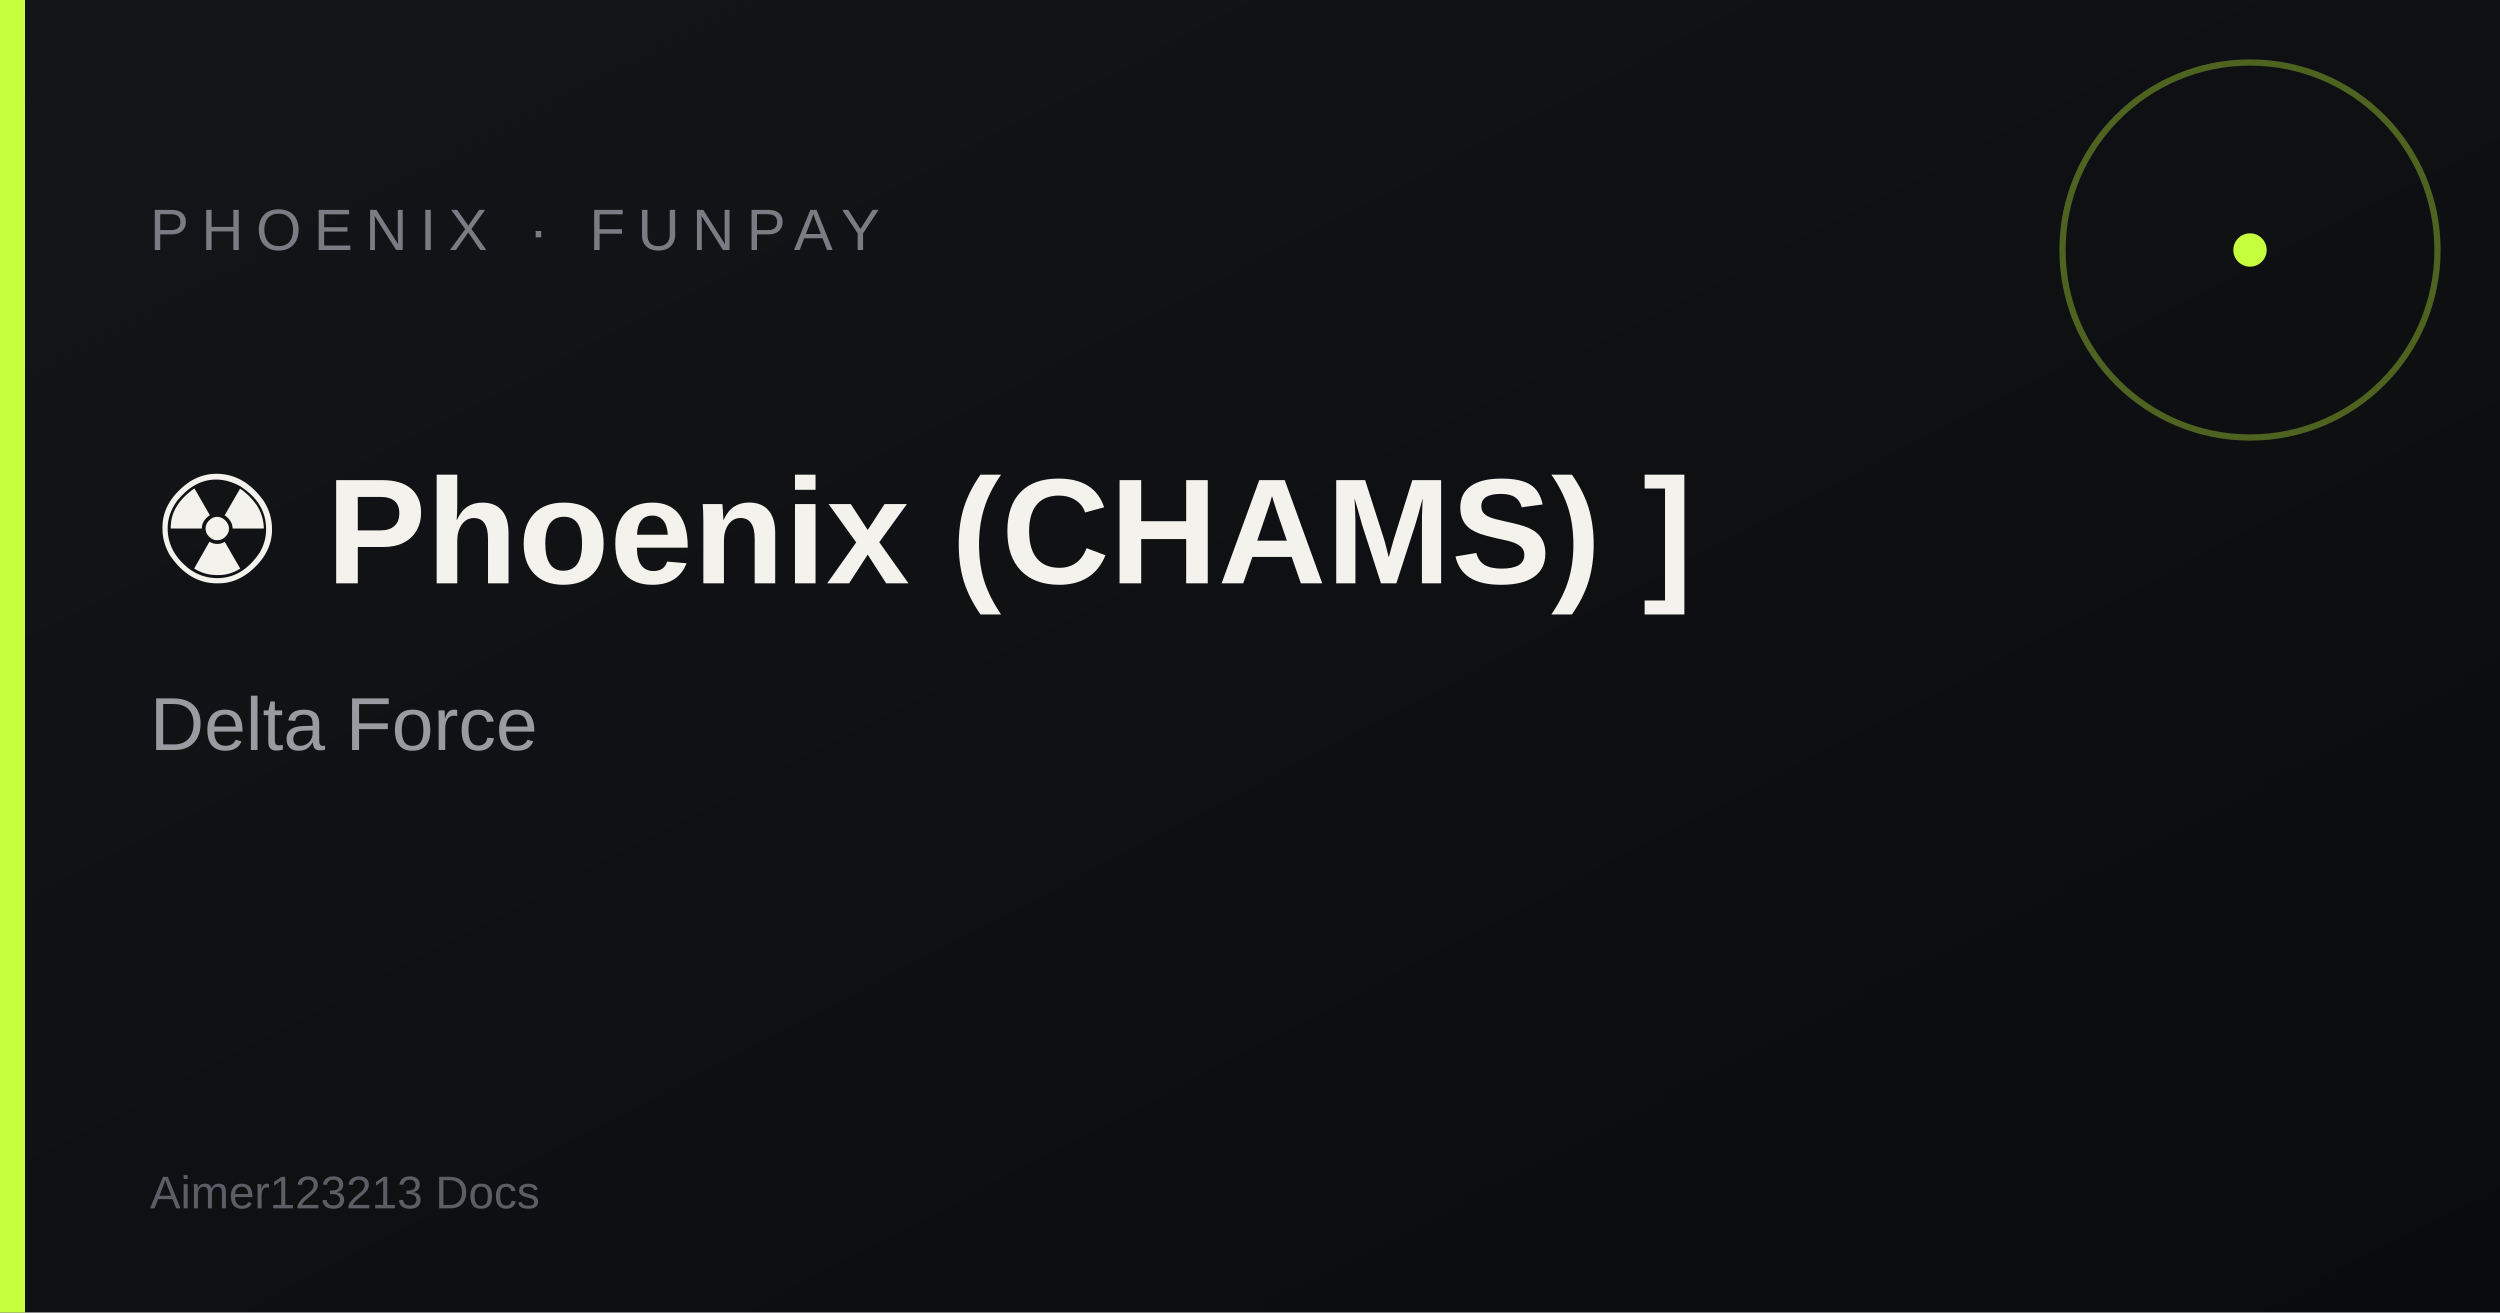
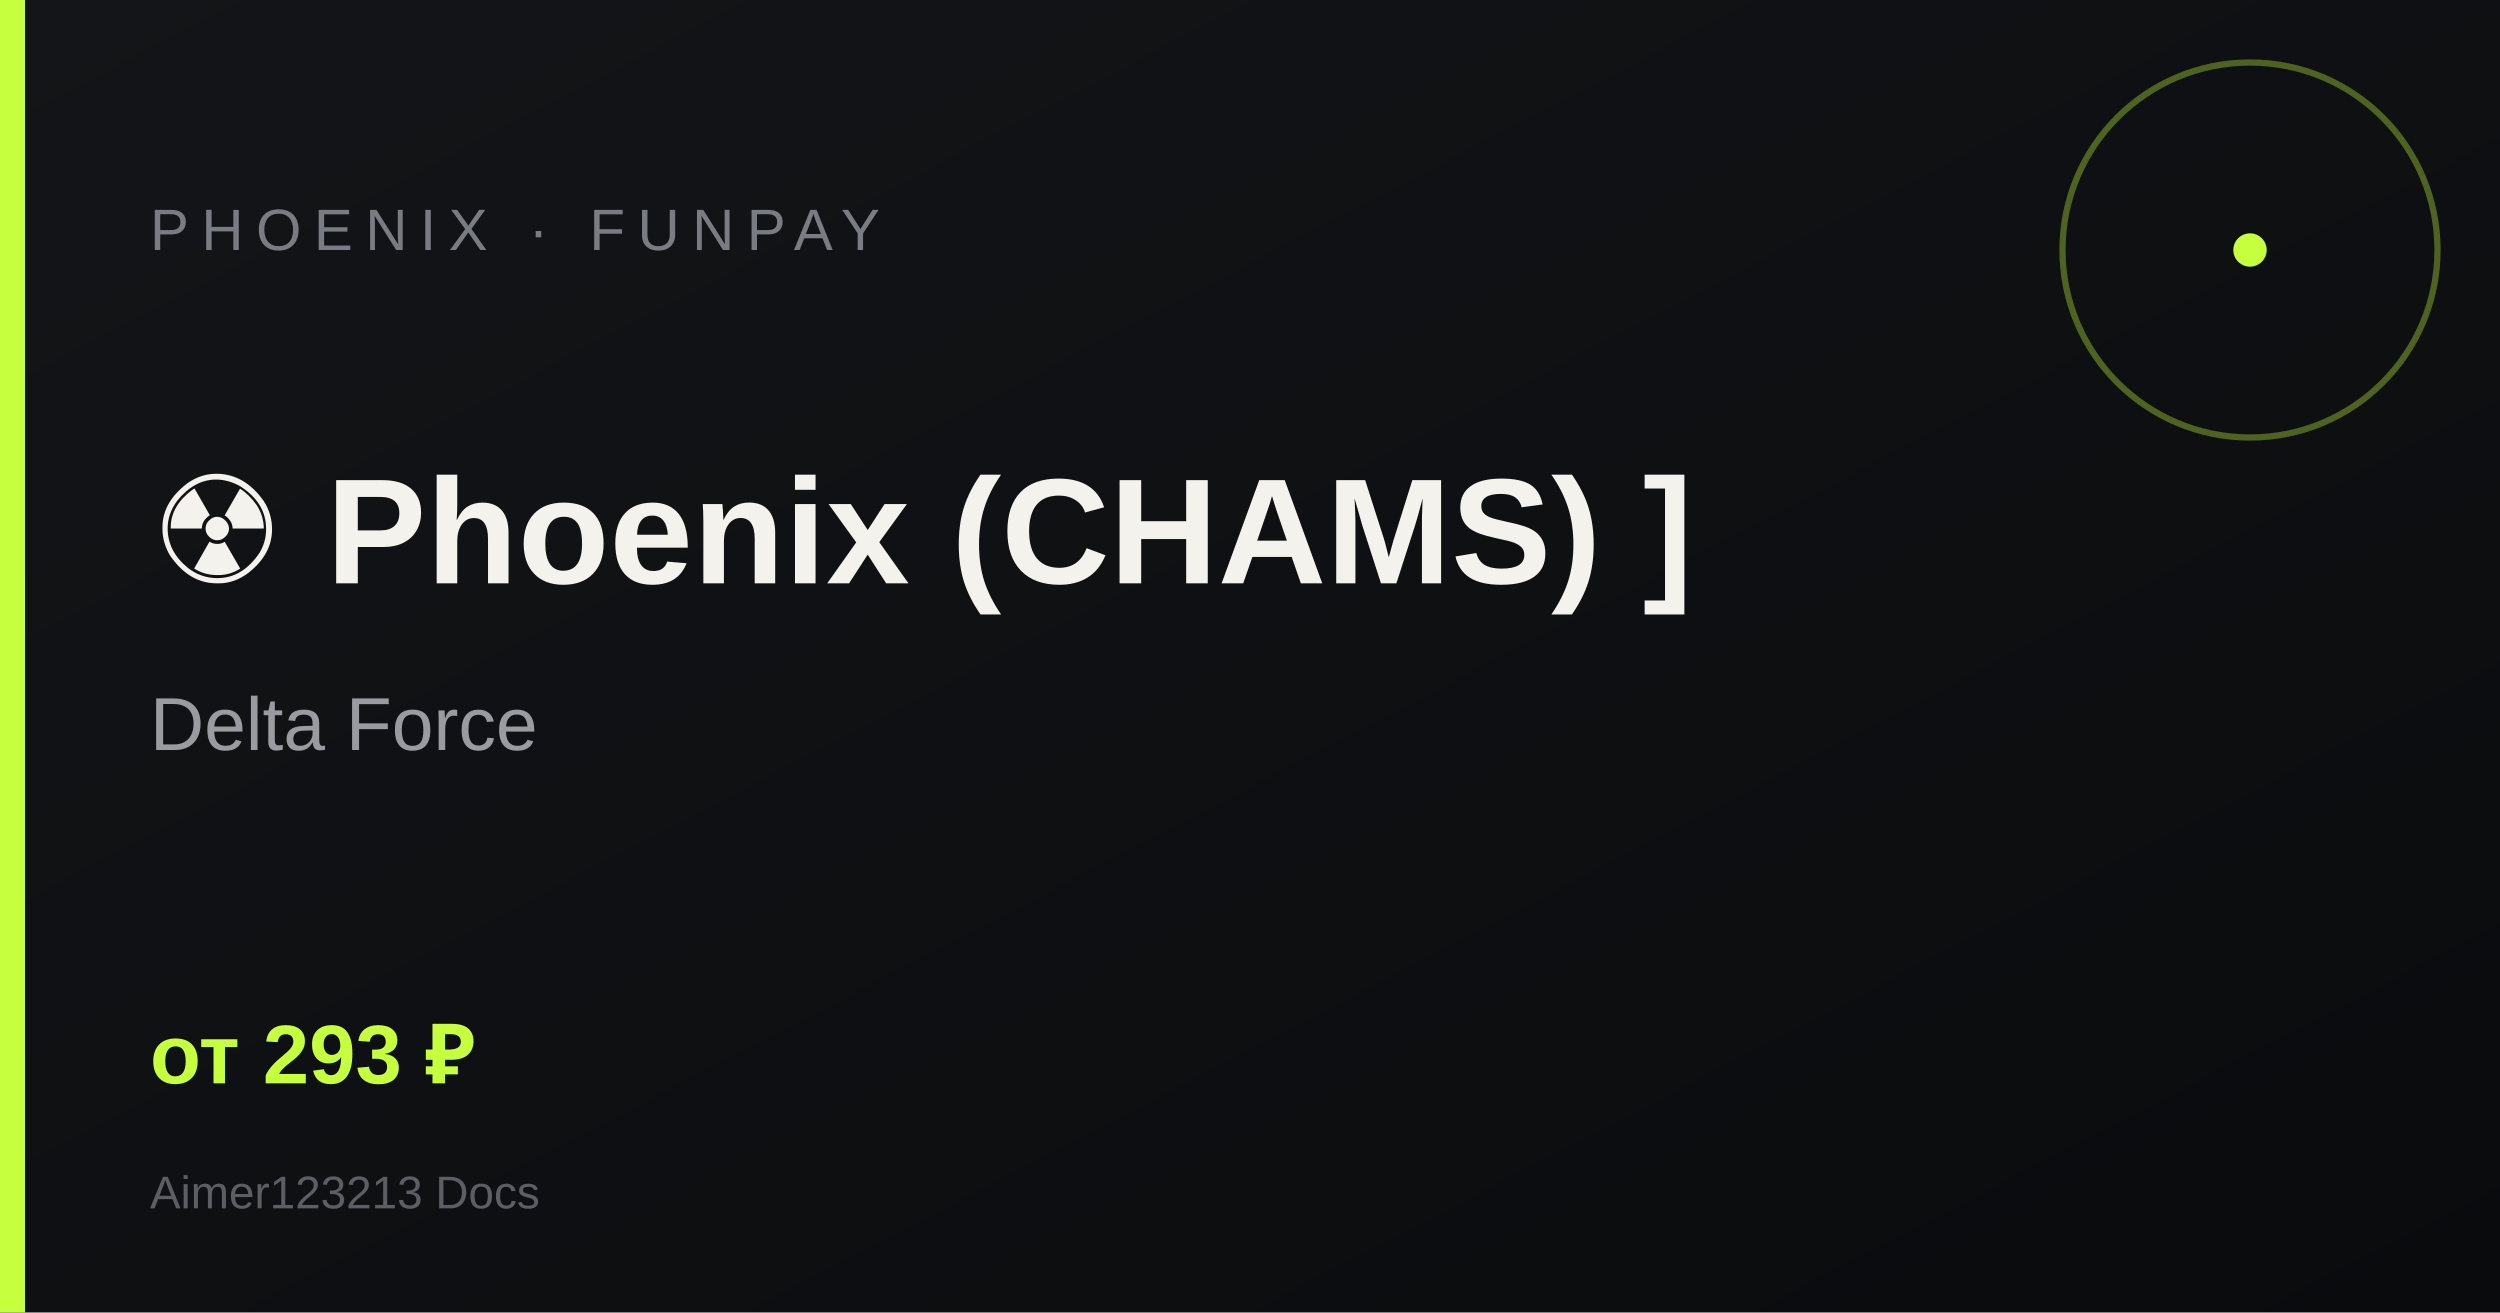
<svg xmlns="http://www.w3.org/2000/svg" width="1200" height="630" viewBox="0 0 1200 630">
  <defs>
    <linearGradient id="g" x1="0" y1="0" x2="1" y2="1">
      <stop offset="0%" stop-color="#141518" />
      <stop offset="100%" stop-color="#0a0b0d" />
    </linearGradient>
  </defs>
  <rect width="1200" height="630" fill="url(#g)" />
  <rect x="0" y="0" width="12" height="630" fill="#c6ff3d" />
  <circle cx="1080" cy="120" r="90" fill="none" stroke="#c6ff3d" stroke-width="3" opacity=".35" />
  <circle cx="1080" cy="120" r="8" fill="#c6ff3d" />
  <text x="72" y="120" fill="#7a7c83" font-family="Arial, sans-serif" font-size="28" letter-spacing="6">PHOENIX · FUNPAY</text>
  <text x="72" y="280" fill="#f3f2ed" font-family="Arial, sans-serif" font-size="72" font-weight="700">☢ Phoenix (CHAMS) ]</text>
  <text x="72" y="360" fill="#9a9ba1" font-family="Arial, sans-serif" font-size="36">Delta Force</text>
-   <text x="72" y="520" fill="#c6ff3d" font-family="Arial, sans-serif" font-size="40" font-weight="700" />
+   <text x="72" y="520" fill="#c6ff3d" font-family="Arial, sans-serif" font-size="40" font-weight="700">от 293 ₽</text>
  <text x="72" y="580" fill="#5c5e65" font-family="Arial, sans-serif" font-size="22">Aimer123213 Docs</text>
</svg>
